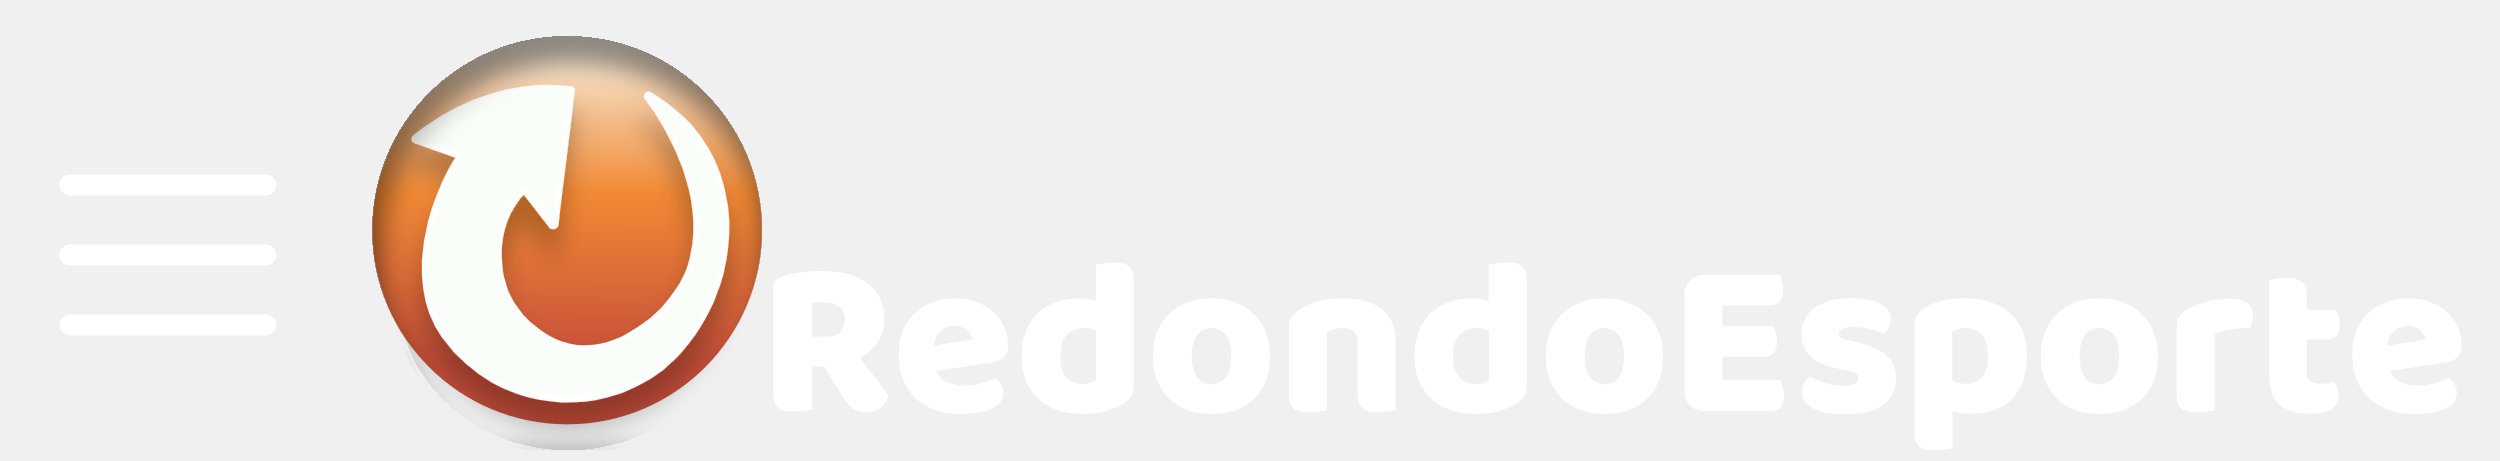
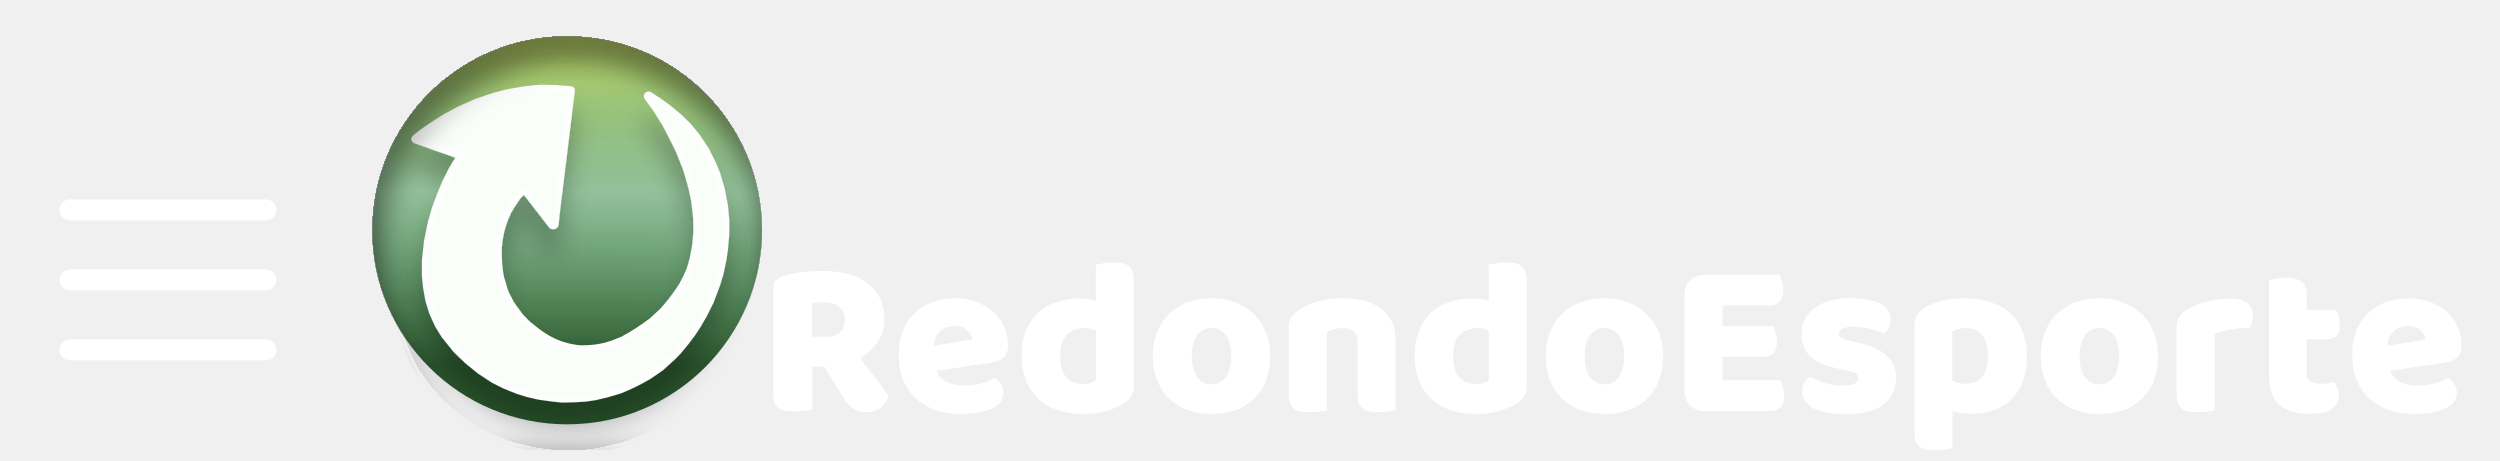
<svg xmlns="http://www.w3.org/2000/svg" width="402" height="74" viewBox="0 0 402 74" fill="none">
  <path d="M130.604 58.944V65.856C130.34 65.928 129.92 66 129.344 66.072C128.792 66.144 128.24 66.18 127.688 66.18C127.136 66.18 126.644 66.132 126.212 66.036C125.804 65.964 125.456 65.82 125.168 65.604C124.904 65.388 124.7 65.088 124.556 64.704C124.412 64.32 124.34 63.816 124.34 63.192V46.236C124.34 45.732 124.472 45.348 124.736 45.084C125.024 44.796 125.408 44.568 125.888 44.4C126.704 44.112 127.652 43.908 128.732 43.788C129.812 43.644 130.964 43.572 132.188 43.572C135.5 43.572 137.996 44.268 139.676 45.66C141.356 47.052 142.196 48.936 142.196 51.312C142.196 52.8 141.812 54.072 141.044 55.128C140.276 56.184 139.364 57 138.308 57.576C139.172 58.752 140.024 59.856 140.864 60.888C141.704 61.92 142.364 62.856 142.844 63.696C142.604 64.536 142.16 65.184 141.512 65.64C140.888 66.072 140.18 66.288 139.388 66.288C138.86 66.288 138.404 66.228 138.02 66.108C137.636 65.988 137.3 65.82 137.012 65.604C136.724 65.388 136.46 65.124 136.22 64.812C135.98 64.5 135.752 64.164 135.536 63.804L132.512 58.944H130.604ZM132.872 54.156C133.784 54.156 134.504 53.928 135.032 53.472C135.56 52.992 135.824 52.296 135.824 51.384C135.824 50.472 135.524 49.788 134.924 49.332C134.348 48.852 133.424 48.612 132.152 48.612C131.792 48.612 131.504 48.624 131.288 48.648C131.072 48.672 130.832 48.708 130.568 48.756V54.156H132.872ZM154.534 66.576C153.118 66.576 151.798 66.384 150.574 66C149.374 65.592 148.318 64.992 147.406 64.2C146.518 63.408 145.81 62.412 145.282 61.212C144.778 60.012 144.526 58.608 144.526 57C144.526 55.416 144.778 54.06 145.282 52.932C145.81 51.78 146.494 50.844 147.334 50.124C148.174 49.38 149.134 48.84 150.214 48.504C151.294 48.144 152.398 47.964 153.526 47.964C154.798 47.964 155.95 48.156 156.982 48.54C158.038 48.924 158.938 49.452 159.682 50.124C160.45 50.796 161.038 51.6 161.446 52.536C161.878 53.472 162.094 54.492 162.094 55.596C162.094 56.412 161.866 57.036 161.41 57.468C160.954 57.9 160.318 58.176 159.502 58.296L150.61 59.628C150.874 60.42 151.414 61.02 152.23 61.428C153.046 61.812 153.982 62.004 155.038 62.004C156.022 62.004 156.946 61.884 157.81 61.644C158.698 61.38 159.418 61.08 159.97 60.744C160.354 60.984 160.678 61.32 160.942 61.752C161.206 62.184 161.338 62.64 161.338 63.12C161.338 64.2 160.834 65.004 159.826 65.532C159.058 65.94 158.194 66.216 157.234 66.36C156.274 66.504 155.374 66.576 154.534 66.576ZM153.526 52.428C152.95 52.428 152.446 52.524 152.014 52.716C151.606 52.908 151.27 53.16 151.006 53.472C150.742 53.76 150.538 54.096 150.394 54.48C150.274 54.84 150.202 55.212 150.178 55.596L156.334 54.588C156.262 54.108 155.998 53.628 155.542 53.148C155.086 52.668 154.414 52.428 153.526 52.428ZM164.284 57.252C164.284 55.668 164.524 54.3 165.004 53.148C165.484 51.972 166.144 51 166.984 50.232C167.848 49.464 168.844 48.9 169.972 48.54C171.124 48.156 172.36 47.964 173.68 47.964C174.16 47.964 174.628 48.012 175.084 48.108C175.54 48.18 175.912 48.276 176.2 48.396V42.564C176.44 42.492 176.824 42.42 177.352 42.348C177.88 42.252 178.42 42.204 178.972 42.204C179.5 42.204 179.968 42.24 180.376 42.312C180.808 42.384 181.168 42.528 181.456 42.744C181.744 42.96 181.96 43.26 182.104 43.644C182.248 44.004 182.32 44.484 182.32 45.084V62.148C182.32 63.276 181.792 64.176 180.736 64.848C180.04 65.304 179.14 65.7 178.036 66.036C176.932 66.396 175.66 66.576 174.22 66.576C172.66 66.576 171.256 66.36 170.008 65.928C168.784 65.496 167.74 64.872 166.876 64.056C166.036 63.24 165.388 62.268 164.932 61.14C164.5 59.988 164.284 58.692 164.284 57.252ZM174.508 52.752C173.212 52.752 172.216 53.124 171.52 53.868C170.824 54.612 170.476 55.74 170.476 57.252C170.476 58.74 170.8 59.868 171.448 60.636C172.096 61.38 173.032 61.752 174.256 61.752C174.688 61.752 175.072 61.692 175.408 61.572C175.768 61.428 176.044 61.272 176.236 61.104V53.184C175.756 52.896 175.18 52.752 174.508 52.752ZM204.242 57.252C204.242 58.74 204.014 60.072 203.558 61.248C203.102 62.4 202.454 63.372 201.614 64.164C200.798 64.956 199.814 65.556 198.662 65.964C197.51 66.372 196.226 66.576 194.81 66.576C193.394 66.576 192.11 66.36 190.958 65.928C189.806 65.496 188.81 64.884 187.97 64.092C187.154 63.276 186.518 62.292 186.062 61.14C185.606 59.988 185.378 58.692 185.378 57.252C185.378 55.836 185.606 54.552 186.062 53.4C186.518 52.248 187.154 51.276 187.97 50.484C188.81 49.668 189.806 49.044 190.958 48.612C192.11 48.18 193.394 47.964 194.81 47.964C196.226 47.964 197.51 48.192 198.662 48.648C199.814 49.08 200.798 49.704 201.614 50.52C202.454 51.312 203.102 52.284 203.558 53.436C204.014 54.588 204.242 55.86 204.242 57.252ZM191.642 57.252C191.642 58.716 191.918 59.844 192.47 60.636C193.046 61.404 193.838 61.788 194.846 61.788C195.854 61.788 196.622 61.392 197.15 60.6C197.702 59.808 197.978 58.692 197.978 57.252C197.978 55.812 197.702 54.708 197.15 53.94C196.598 53.148 195.818 52.752 194.81 52.752C193.802 52.752 193.022 53.148 192.47 53.94C191.918 54.708 191.642 55.812 191.642 57.252ZM218.315 54.912C218.315 54.168 218.099 53.628 217.667 53.292C217.259 52.932 216.695 52.752 215.975 52.752C215.495 52.752 215.015 52.812 214.535 52.932C214.079 53.052 213.683 53.232 213.347 53.472V65.964C213.107 66.036 212.723 66.108 212.195 66.18C211.691 66.252 211.163 66.288 210.611 66.288C210.083 66.288 209.603 66.252 209.171 66.18C208.763 66.108 208.415 65.964 208.127 65.748C207.839 65.532 207.611 65.244 207.443 64.884C207.299 64.5 207.227 64.008 207.227 63.408V52.608C207.227 51.96 207.359 51.432 207.623 51.024C207.911 50.616 208.295 50.244 208.775 49.908C209.591 49.332 210.611 48.864 211.835 48.504C213.083 48.144 214.463 47.964 215.975 47.964C218.687 47.964 220.775 48.564 222.239 49.764C223.703 50.94 224.435 52.584 224.435 54.696V65.964C224.195 66.036 223.811 66.108 223.283 66.18C222.779 66.252 222.251 66.288 221.699 66.288C221.171 66.288 220.691 66.252 220.259 66.18C219.851 66.108 219.503 65.964 219.215 65.748C218.927 65.532 218.699 65.244 218.531 64.884C218.387 64.5 218.315 64.008 218.315 63.408V54.912ZM227.46 57.252C227.46 55.668 227.7 54.3 228.18 53.148C228.66 51.972 229.32 51 230.16 50.232C231.024 49.464 232.02 48.9 233.148 48.54C234.3 48.156 235.536 47.964 236.856 47.964C237.336 47.964 237.804 48.012 238.26 48.108C238.716 48.18 239.088 48.276 239.376 48.396V42.564C239.616 42.492 240 42.42 240.528 42.348C241.056 42.252 241.596 42.204 242.148 42.204C242.676 42.204 243.144 42.24 243.552 42.312C243.984 42.384 244.344 42.528 244.632 42.744C244.92 42.96 245.136 43.26 245.28 43.644C245.424 44.004 245.496 44.484 245.496 45.084V62.148C245.496 63.276 244.968 64.176 243.912 64.848C243.216 65.304 242.316 65.7 241.212 66.036C240.108 66.396 238.836 66.576 237.396 66.576C235.836 66.576 234.432 66.36 233.184 65.928C231.96 65.496 230.916 64.872 230.052 64.056C229.212 63.24 228.564 62.268 228.108 61.14C227.676 59.988 227.46 58.692 227.46 57.252ZM237.684 52.752C236.388 52.752 235.392 53.124 234.696 53.868C234 54.612 233.652 55.74 233.652 57.252C233.652 58.74 233.976 59.868 234.624 60.636C235.272 61.38 236.208 61.752 237.432 61.752C237.864 61.752 238.248 61.692 238.584 61.572C238.944 61.428 239.22 61.272 239.412 61.104V53.184C238.932 52.896 238.356 52.752 237.684 52.752ZM267.418 57.252C267.418 58.74 267.19 60.072 266.734 61.248C266.278 62.4 265.63 63.372 264.79 64.164C263.974 64.956 262.99 65.556 261.838 65.964C260.686 66.372 259.402 66.576 257.986 66.576C256.57 66.576 255.286 66.36 254.134 65.928C252.982 65.496 251.986 64.884 251.146 64.092C250.33 63.276 249.694 62.292 249.238 61.14C248.782 59.988 248.554 58.692 248.554 57.252C248.554 55.836 248.782 54.552 249.238 53.4C249.694 52.248 250.33 51.276 251.146 50.484C251.986 49.668 252.982 49.044 254.134 48.612C255.286 48.18 256.57 47.964 257.986 47.964C259.402 47.964 260.686 48.192 261.838 48.648C262.99 49.08 263.974 49.704 264.79 50.52C265.63 51.312 266.278 52.284 266.734 53.436C267.19 54.588 267.418 55.86 267.418 57.252ZM254.818 57.252C254.818 58.716 255.094 59.844 255.646 60.636C256.222 61.404 257.014 61.788 258.021 61.788C259.03 61.788 259.798 61.392 260.326 60.6C260.878 59.808 261.154 58.692 261.154 57.252C261.154 55.812 260.878 54.708 260.326 53.94C259.774 53.148 258.994 52.752 257.986 52.752C256.978 52.752 256.198 53.148 255.646 53.94C255.094 54.708 254.818 55.812 254.818 57.252ZM270.871 47.532C270.871 46.5 271.171 45.684 271.771 45.084C272.371 44.484 273.187 44.184 274.219 44.184H286.099C286.267 44.448 286.411 44.796 286.531 45.228C286.675 45.66 286.747 46.116 286.747 46.596C286.747 47.508 286.543 48.156 286.135 48.54C285.751 48.924 285.235 49.116 284.587 49.116H276.991V52.464H285.091C285.259 52.728 285.403 53.076 285.523 53.508C285.667 53.916 285.739 54.36 285.739 54.84C285.739 55.752 285.547 56.4 285.163 56.784C284.779 57.168 284.263 57.36 283.615 57.36H276.991V61.14H286.243C286.411 61.404 286.555 61.752 286.675 62.184C286.819 62.616 286.891 63.072 286.891 63.552C286.891 64.464 286.687 65.124 286.279 65.532C285.895 65.916 285.379 66.108 284.731 66.108H274.219C273.187 66.108 272.371 65.808 271.771 65.208C271.171 64.608 270.871 63.792 270.871 62.76V47.532ZM304.886 60.78C304.886 62.604 304.202 64.032 302.834 65.064C301.466 66.096 299.45 66.612 296.786 66.612C295.778 66.612 294.842 66.54 293.978 66.396C293.114 66.252 292.37 66.036 291.746 65.748C291.146 65.436 290.666 65.052 290.306 64.596C289.97 64.14 289.802 63.6 289.802 62.976C289.802 62.4 289.922 61.92 290.162 61.536C290.402 61.128 290.69 60.792 291.026 60.528C291.722 60.912 292.514 61.26 293.402 61.572C294.314 61.86 295.358 62.004 296.534 62.004C297.278 62.004 297.842 61.896 298.226 61.68C298.634 61.464 298.838 61.176 298.838 60.816C298.838 60.48 298.694 60.216 298.406 60.024C298.118 59.832 297.638 59.676 296.966 59.556L295.886 59.34C293.798 58.932 292.238 58.296 291.206 57.432C290.198 56.544 289.694 55.284 289.694 53.652C289.694 52.764 289.886 51.96 290.27 51.24C290.654 50.52 291.194 49.92 291.89 49.44C292.586 48.96 293.414 48.588 294.374 48.324C295.358 48.06 296.438 47.928 297.614 47.928C298.502 47.928 299.33 48 300.098 48.144C300.89 48.264 301.574 48.456 302.15 48.72C302.726 48.984 303.182 49.332 303.518 49.764C303.854 50.172 304.022 50.664 304.022 51.24C304.022 51.792 303.914 52.272 303.698 52.68C303.506 53.064 303.254 53.388 302.942 53.652C302.75 53.532 302.462 53.412 302.078 53.292C301.694 53.148 301.274 53.028 300.818 52.932C300.362 52.812 299.894 52.716 299.414 52.644C298.958 52.572 298.538 52.536 298.154 52.536C297.362 52.536 296.75 52.632 296.318 52.824C295.886 52.992 295.67 53.268 295.67 53.652C295.67 53.916 295.79 54.132 296.03 54.3C296.27 54.468 296.726 54.624 297.398 54.768L298.514 55.02C300.818 55.548 302.45 56.28 303.41 57.216C304.394 58.128 304.886 59.316 304.886 60.78ZM315.873 47.964C317.313 47.964 318.645 48.156 319.869 48.54C321.117 48.9 322.185 49.464 323.073 50.232C323.961 51 324.657 51.972 325.161 53.148C325.665 54.3 325.917 55.68 325.917 57.288C325.917 58.824 325.701 60.168 325.269 61.32C324.837 62.472 324.225 63.444 323.433 64.236C322.641 65.004 321.681 65.58 320.553 65.964C319.449 66.348 318.213 66.54 316.845 66.54C315.813 66.54 314.853 66.384 313.965 66.072V72.048C313.725 72.12 313.341 72.192 312.813 72.264C312.285 72.36 311.745 72.408 311.193 72.408C310.665 72.408 310.185 72.372 309.753 72.3C309.345 72.228 308.997 72.084 308.709 71.868C308.421 71.652 308.205 71.352 308.061 70.968C307.917 70.608 307.845 70.128 307.845 69.528V52.248C307.845 51.6 307.977 51.072 308.241 50.664C308.529 50.256 308.913 49.884 309.393 49.548C310.137 49.068 311.061 48.684 312.165 48.396C313.269 48.108 314.505 47.964 315.873 47.964ZM315.945 61.716C318.417 61.716 319.653 60.24 319.653 57.288C319.653 55.752 319.341 54.612 318.717 53.868C318.117 53.124 317.241 52.752 316.089 52.752C315.633 52.752 315.225 52.812 314.865 52.932C314.505 53.028 314.193 53.148 313.929 53.292V61.212C314.217 61.356 314.529 61.476 314.865 61.572C315.201 61.668 315.561 61.716 315.945 61.716ZM347.011 57.252C347.011 58.74 346.783 60.072 346.327 61.248C345.871 62.4 345.223 63.372 344.383 64.164C343.567 64.956 342.583 65.556 341.431 65.964C340.279 66.372 338.995 66.576 337.579 66.576C336.163 66.576 334.879 66.36 333.727 65.928C332.575 65.496 331.579 64.884 330.739 64.092C329.923 63.276 329.287 62.292 328.831 61.14C328.375 59.988 328.147 58.692 328.147 57.252C328.147 55.836 328.375 54.552 328.831 53.4C329.287 52.248 329.923 51.276 330.739 50.484C331.579 49.668 332.575 49.044 333.727 48.612C334.879 48.18 336.163 47.964 337.579 47.964C338.995 47.964 340.279 48.192 341.431 48.648C342.583 49.08 343.567 49.704 344.383 50.52C345.223 51.312 345.871 52.284 346.327 53.436C346.783 54.588 347.011 55.86 347.011 57.252ZM334.411 57.252C334.411 58.716 334.687 59.844 335.239 60.636C335.815 61.404 336.607 61.788 337.615 61.788C338.623 61.788 339.391 61.392 339.919 60.6C340.471 59.808 340.747 58.692 340.747 57.252C340.747 55.812 340.471 54.708 339.919 53.94C339.367 53.148 338.587 52.752 337.579 52.752C336.571 52.752 335.791 53.148 335.239 53.94C334.687 54.708 334.411 55.812 334.411 57.252ZM356.117 65.964C355.877 66.036 355.493 66.108 354.965 66.18C354.461 66.252 353.933 66.288 353.381 66.288C352.853 66.288 352.373 66.252 351.941 66.18C351.533 66.108 351.185 65.964 350.897 65.748C350.609 65.532 350.381 65.244 350.213 64.884C350.069 64.5 349.997 64.008 349.997 63.408V52.608C349.997 52.056 350.093 51.588 350.285 51.204C350.501 50.796 350.801 50.436 351.185 50.124C351.569 49.812 352.037 49.536 352.589 49.296C353.165 49.032 353.777 48.804 354.425 48.612C355.073 48.42 355.745 48.276 356.441 48.18C357.137 48.06 357.833 48 358.529 48C359.681 48 360.593 48.228 361.265 48.684C361.937 49.116 362.273 49.836 362.273 50.844C362.273 51.18 362.225 51.516 362.129 51.852C362.033 52.164 361.913 52.452 361.769 52.716C361.265 52.716 360.749 52.74 360.221 52.788C359.693 52.836 359.177 52.908 358.673 53.004C358.169 53.1 357.689 53.208 357.233 53.328C356.801 53.424 356.429 53.544 356.117 53.688V65.964ZM370.918 59.988C370.918 60.612 371.11 61.056 371.494 61.32C371.902 61.584 372.466 61.716 373.186 61.716C373.546 61.716 373.918 61.692 374.302 61.644C374.686 61.572 375.022 61.488 375.31 61.392C375.526 61.656 375.706 61.956 375.85 62.292C376.018 62.604 376.102 62.988 376.102 63.444C376.102 64.356 375.754 65.1 375.058 65.676C374.386 66.252 373.186 66.54 371.458 66.54C369.346 66.54 367.714 66.06 366.562 65.1C365.434 64.14 364.87 62.58 364.87 60.42V45.012C365.134 44.94 365.506 44.868 365.986 44.796C366.49 44.7 367.018 44.652 367.57 44.652C368.626 44.652 369.442 44.844 370.018 45.228C370.618 45.588 370.918 46.368 370.918 47.568V49.872H375.634C375.778 50.136 375.91 50.472 376.03 50.88C376.174 51.264 376.246 51.696 376.246 52.176C376.246 53.016 376.054 53.628 375.67 54.012C375.31 54.372 374.818 54.552 374.194 54.552H370.918V59.988ZM388.253 66.576C386.837 66.576 385.517 66.384 384.293 66C383.093 65.592 382.037 64.992 381.125 64.2C380.237 63.408 379.529 62.412 379.001 61.212C378.497 60.012 378.245 58.608 378.245 57C378.245 55.416 378.497 54.06 379.001 52.932C379.529 51.78 380.213 50.844 381.053 50.124C381.893 49.38 382.853 48.84 383.933 48.504C385.013 48.144 386.117 47.964 387.245 47.964C388.517 47.964 389.669 48.156 390.701 48.54C391.757 48.924 392.657 49.452 393.401 50.124C394.169 50.796 394.757 51.6 395.165 52.536C395.597 53.472 395.813 54.492 395.813 55.596C395.813 56.412 395.585 57.036 395.129 57.468C394.673 57.9 394.037 58.176 393.221 58.296L384.329 59.628C384.593 60.42 385.133 61.02 385.949 61.428C386.765 61.812 387.701 62.004 388.757 62.004C389.741 62.004 390.665 61.884 391.529 61.644C392.417 61.38 393.137 61.08 393.689 60.744C394.073 60.984 394.397 61.32 394.661 61.752C394.925 62.184 395.057 62.64 395.057 63.12C395.057 64.2 394.553 65.004 393.545 65.532C392.777 65.94 391.913 66.216 390.953 66.36C389.993 66.504 389.093 66.576 388.253 66.576ZM387.245 52.428C386.669 52.428 386.165 52.524 385.733 52.716C385.325 52.908 384.989 53.16 384.725 53.472C384.461 53.76 384.257 54.096 384.113 54.48C383.993 54.84 383.921 55.212 383.897 55.596L390.053 54.588C389.981 54.108 389.717 53.628 389.261 53.148C388.805 52.668 388.133 52.428 387.245 52.428Z" fill="white" />
-   <g filter="url(#filter0_i_46_10)">
-     <g filter="url(#filter1_i_46_10)">
-       <ellipse cx="91.201" cy="37.04" rx="31.317" ry="31.192" transform="rotate(-0.062665 91.2007 37.0401)" fill="url(#paint0_linear_46_10)" />
+   <g filter="url(#filter0_i_102_7)">
+     <g filter="url(#filter1_i_102_7)">
+       <ellipse cx="91.201" cy="37.04" rx="31.317" ry="31.192" transform="rotate(-0.062665 91.2007 37.0401)" fill="url(#paint0_linear_102_7)" />
    </g>
-     <g filter="url(#filter2_d_46_10)">
-       <path d="M91.941 14.482L91.921 14.666L91.897 14.889L91.855 15.228L91.815 15.549L91.788 15.769L91.784 15.806L91.765 15.957L91.549 17.71L91.405 18.882L91.192 20.61L91.025 21.963L90.828 23.56L90.638 25.107L90.446 26.662L90.252 28.238L90.062 29.785L89.87 31.342L89.677 32.907L89.487 34.454L89.41 35.259L89.334 36.063C89.277 36.382 88.867 36.482 88.669 36.225L84.519 30.855C84.412 30.717 84.212 30.693 84.076 30.802L83.925 30.922C83.86 30.974 83.804 31.036 83.759 31.106C83.714 31.176 83.657 31.238 83.592 31.29L83.536 31.335C83.474 31.385 83.416 31.441 83.364 31.502L83.181 31.72L82.846 32.192L82.299 33.035L81.74 33.99L81.581 34.334C81.241 35.071 80.96 35.834 80.743 36.615C80.523 37.402 80.368 38.205 80.279 39.017L80.179 39.917L80.19 40.932C80.202 42.137 80.313 43.34 80.521 44.528L81.183 46.746L81.284 46.993C81.425 47.34 81.591 47.675 81.782 47.997L82.157 48.715L82.593 49.384L83.728 50.92L84.849 52.059L86.198 53.137C86.826 53.638 87.496 54.084 88.201 54.47L88.333 54.542C88.998 54.907 89.696 55.208 90.417 55.444C91.079 55.66 91.759 55.82 92.448 55.921L92.918 55.99L93.765 56.026L94.629 55.991C95.304 55.964 95.977 55.884 96.64 55.752C97.442 55.593 98.228 55.359 98.986 55.054L100.16 54.581C101.724 53.737 103.222 52.776 104.641 51.706L104.798 51.588L106.563 49.974L107.089 49.362C108.038 48.258 108.904 47.086 109.682 45.855L110.402 44.466L110.935 43.226L111.394 41.639L111.814 39.37L111.998 37.188L111.958 34.982L111.644 32.181L111.193 30.099L110.33 27.125L109.219 24.35L108.296 22.442L106.986 19.928L105.54 17.624L104.505 16.212L104.078 15.639C103.898 15.398 104.185 15.087 104.442 15.245L105.974 16.26L107.444 17.324L109.312 18.884L110.795 20.344L112.191 22.078L113.55 24.146L114.573 26.178L115.335 28.011L116.034 30.403L116.573 33.228L116.775 35.509L116.765 37.653L116.557 40.058L116.322 41.67L115.84 43.988L115.307 45.736L114.265 48.502L113.247 50.536L112.266 52.235L111.446 53.501L110.315 55.014L109.073 56.516L108.116 57.484L106.288 59.147L104.386 60.463L104.176 60.585C102.743 61.422 101.25 62.154 99.709 62.774L97.482 63.434L95.678 63.858L94.123 64.083L92.468 64.184L90.365 64.236L88.796 64.065L86.73 63.782L84.85 63.35L83.207 62.832L81.252 62.053L79.372 61.114L77.205 59.691L75.174 58.057L73.33 56.275L71.435 53.922L70.425 52.287L69.514 50.268L68.927 48.397L68.539 46.266L68.35 44.382L68.347 41.841L68.679 38.828L69.297 35.791L69.942 33.546L70.748 31.376L71.666 29.218L72.535 27.507L73.442 25.968L73.957 25.173C73.976 25.144 73.974 25.107 73.953 25.081C73.943 25.069 73.931 25.061 73.917 25.056L72.083 24.408L66.782 22.563C66.618 22.506 66.581 22.292 66.717 22.184L66.779 22.134L67.587 21.489L68.88 20.558L70.285 19.639L71.566 18.819L73.855 17.601L76.479 16.421L79.365 15.438L81.642 14.84L84.068 14.428L86.022 14.19L86.992 14.127L87.391 14.114L87.874 14.134L88.125 14.138L88.349 14.162L88.653 14.152C88.716 14.15 88.778 14.153 88.841 14.16C88.927 14.169 89.015 14.17 89.102 14.162L89.114 14.161C89.209 14.153 89.305 14.154 89.4 14.164L89.481 14.173L89.705 14.198L90.153 14.247L90.531 14.251L91.112 14.295L91.448 14.332L91.856 14.377C91.882 14.379 91.905 14.392 91.921 14.412C91.937 14.432 91.944 14.457 91.941 14.482Z" fill="#F9FEF9" />
-       <path d="M87.391 14.114L86.992 14.127L86.022 14.19L84.068 14.428L81.642 14.84L79.365 15.438L76.479 16.421L73.855 17.601L71.566 18.819L70.285 19.639L68.88 20.558L67.587 21.489L66.779 22.134L66.717 22.184V22.184C66.581 22.292 66.618 22.506 66.782 22.563L72.083 24.408L73.917 25.056C73.931 25.061 73.943 25.069 73.953 25.081V25.081C73.974 25.107 73.976 25.144 73.957 25.173L73.442 25.968L72.535 27.507L71.666 29.218L70.748 31.376L69.942 33.546L69.297 35.791L68.679 38.828L68.347 41.841L68.35 44.382L68.539 46.266L68.927 48.397L69.514 50.268L70.425 52.287L71.435 53.922L73.33 56.275L75.174 58.057L77.205 59.691L79.372 61.114L81.252 62.053L83.207 62.832L84.85 63.35L86.73 63.782L88.796 64.065L90.365 64.236L92.468 64.184L94.123 64.083L95.678 63.858L97.482 63.434L99.709 62.774V62.774C101.25 62.154 102.743 61.422 104.176 60.585L104.386 60.463L106.288 59.147L108.116 57.484L109.073 56.516L110.315 55.014L111.446 53.501L112.266 52.235L113.247 50.536L114.265 48.502L115.307 45.736L115.84 43.988L116.322 41.67L116.557 40.058L116.765 37.653L116.775 35.509L116.573 33.228L116.034 30.403L115.335 28.011L114.573 26.178L113.55 24.146L112.191 22.078L110.795 20.344L109.312 18.884L107.444 17.324L105.974 16.26L104.442 15.245V15.245C104.185 15.087 103.898 15.398 104.078 15.639L104.505 16.212L105.54 17.624L106.986 19.928L108.296 22.442L109.219 24.35L110.33 27.125L111.193 30.099L111.644 32.181L111.958 34.982L111.998 37.188L111.814 39.37L111.394 41.639L110.935 43.226L110.402 44.466L109.682 45.855V45.855C108.904 47.086 108.038 48.258 107.089 49.362L106.563 49.974L104.798 51.588L104.641 51.706C103.222 52.776 101.724 53.737 100.16 54.581V54.581L98.986 55.054C98.228 55.359 97.442 55.593 96.64 55.752V55.752C95.977 55.884 95.304 55.964 94.629 55.991L93.765 56.026L92.918 55.99L92.448 55.921C91.759 55.82 91.079 55.66 90.417 55.444V55.444C89.696 55.208 88.998 54.907 88.333 54.542L88.201 54.47C87.496 54.084 86.826 53.638 86.198 53.137L84.849 52.059L83.728 50.92L82.593 49.384L82.157 48.715L81.782 47.997V47.997C81.591 47.675 81.425 47.34 81.284 46.993L81.183 46.746L80.521 44.528V44.528C80.313 43.34 80.202 42.137 80.19 40.932L80.179 39.917L80.279 39.017C80.368 38.205 80.523 37.402 80.743 36.615V36.615C80.96 35.834 81.241 35.071 81.581 34.334L81.74 33.99L82.299 33.035L82.846 32.192L83.181 31.72L83.364 31.502C83.416 31.441 83.474 31.385 83.536 31.335L83.592 31.29C83.657 31.238 83.714 31.176 83.759 31.106V31.106C83.804 31.036 83.86 30.974 83.925 30.922L84.076 30.802V30.802C84.212 30.693 84.412 30.717 84.519 30.855L88.669 36.225C88.867 36.482 89.277 36.382 89.334 36.063V36.063L89.41 35.259L89.487 34.454L89.677 32.907L89.87 31.342L90.062 29.785L90.252 28.238L90.446 26.662L90.638 25.107L90.828 23.56L91.025 21.963L91.192 20.61M87.391 14.114L87.874 14.134L88.125 14.138L88.349 14.162M87.391 14.114L88.349 14.162M88.349 14.162L88.653 14.152C88.716 14.15 88.778 14.153 88.841 14.16V14.16C88.927 14.169 89.015 14.17 89.102 14.162L89.114 14.161C89.209 14.153 89.305 14.154 89.4 14.164L89.481 14.173L89.705 14.198L90.153 14.247L90.531 14.251L91.112 14.295L91.448 14.332L91.856 14.377C91.882 14.379 91.905 14.392 91.921 14.412V14.412C91.937 14.432 91.944 14.457 91.941 14.482L91.921 14.666L91.897 14.889L91.855 15.228L91.815 15.549L91.788 15.769L91.784 15.806L91.765 15.957L91.549 17.71L91.405 18.882L91.192 20.61M91.231 20.406L91.192 20.61" stroke="#FEFEFE" />
+     <g filter="url(#filter2_d_102_7)">
+       <path d="M91.941 14.482L91.921 14.666L91.897 14.889L91.855 15.228L91.815 15.549L91.788 15.769L91.784 15.806L91.765 15.957L91.549 17.71L91.405 18.882L91.192 20.61L91.025 21.963L90.828 23.56L90.638 25.107L90.446 26.662L90.252 28.238L90.062 29.785L89.87 31.342L89.677 32.907L89.486 34.454L89.41 35.259L89.334 36.063C89.277 36.382 88.867 36.482 88.669 36.225L84.519 30.855C84.412 30.717 84.212 30.693 84.076 30.802L83.925 30.922C83.86 30.974 83.804 31.036 83.759 31.106C83.714 31.176 83.657 31.238 83.592 31.29L83.536 31.335C83.473 31.385 83.416 31.441 83.364 31.502L83.181 31.72L82.846 32.192L82.299 33.035L81.74 33.99L81.581 34.334C81.241 35.071 80.96 35.834 80.743 36.615C80.523 37.402 80.368 38.205 80.279 39.017L80.179 39.917L80.19 40.932C80.202 42.137 80.313 43.34 80.521 44.528L81.183 46.746L81.284 46.993C81.425 47.34 81.591 47.675 81.782 47.997L82.157 48.715L82.593 49.384L83.727 50.92L84.849 52.059L86.198 53.137C86.826 53.638 87.496 54.084 88.201 54.47L88.333 54.542C88.998 54.907 89.696 55.208 90.417 55.444C91.079 55.66 91.759 55.82 92.448 55.921L92.918 55.99L93.764 56.026L94.628 55.991C95.304 55.964 95.977 55.884 96.64 55.752C97.442 55.593 98.227 55.359 98.986 55.054L100.16 54.581C101.724 53.737 103.222 52.776 104.641 51.706L104.798 51.588L106.563 49.974L107.089 49.362C108.038 48.258 108.904 47.086 109.682 45.855L110.402 44.466L110.935 43.226L111.394 41.639L111.814 39.37L111.998 37.188L111.958 34.982L111.643 32.181L111.193 30.099L110.33 27.125L109.219 24.35L108.296 22.442L106.986 19.928L105.54 17.624L104.505 16.212L104.078 15.639C103.898 15.398 104.185 15.087 104.442 15.245L105.974 16.26L107.443 17.324L109.312 18.884L110.795 20.344L112.191 22.078L113.55 24.146L114.573 26.178L115.334 28.011L116.034 30.403L116.573 33.228L116.775 35.509L116.765 37.653L116.557 40.058L116.322 41.67L115.84 43.988L115.307 45.736L114.265 48.502L113.247 50.536L112.266 52.235L111.446 53.501L110.315 55.014L109.073 56.516L108.116 57.484L106.288 59.147L104.386 60.463L104.176 60.585C102.743 61.422 101.25 62.154 99.709 62.774L97.482 63.434L95.678 63.858L94.123 64.083L92.468 64.184L90.365 64.236L88.796 64.065L86.73 63.782L84.85 63.35L83.207 62.832L81.252 62.053L79.372 61.114L77.205 59.691L75.174 58.057L73.33 56.275L71.435 53.922L70.425 52.287L69.514 50.268L68.927 48.397L68.539 46.266L68.35 44.382L68.346 41.841L68.679 38.828L69.297 35.791L69.942 33.546L70.748 31.376L71.666 29.218L72.535 27.507L73.442 25.968L73.957 25.173C73.976 25.144 73.974 25.107 73.953 25.081C73.943 25.069 73.931 25.061 73.917 25.056L72.083 24.408L66.782 22.563C66.618 22.506 66.581 22.292 66.717 22.184L66.779 22.134L67.587 21.489L68.88 20.558L70.285 19.639L71.566 18.819L73.855 17.601L76.479 16.421L79.365 15.438L81.642 14.84L84.068 14.428L86.022 14.19L86.992 14.127L87.39 14.114L87.874 14.134L88.125 14.138L88.349 14.162L88.653 14.152C88.716 14.15 88.778 14.153 88.841 14.16C88.927 14.169 89.015 14.17 89.102 14.162L89.114 14.161C89.209 14.153 89.305 14.154 89.4 14.164L89.481 14.173L89.705 14.198L90.153 14.247L90.531 14.251L91.112 14.295L91.448 14.332L91.856 14.377C91.882 14.379 91.905 14.392 91.921 14.412C91.937 14.432 91.944 14.457 91.941 14.482Z" fill="#F9FEF9" />
+       <path d="M87.39 14.114L86.992 14.127L86.022 14.19L84.068 14.428L81.642 14.84L79.365 15.438L76.479 16.421L73.855 17.601L71.566 18.819L70.285 19.639L68.88 20.558L67.587 21.489L66.779 22.134L66.717 22.184V22.184C66.581 22.292 66.618 22.506 66.782 22.563L72.083 24.408L73.917 25.056C73.931 25.061 73.943 25.069 73.953 25.081V25.081C73.974 25.107 73.976 25.144 73.957 25.173L73.442 25.968L72.535 27.507L71.666 29.218L70.748 31.376L69.942 33.546L69.297 35.791L68.679 38.828L68.346 41.841L68.35 44.382L68.539 46.266L68.927 48.397L69.514 50.268L70.425 52.287L71.435 53.922L73.33 56.275L75.174 58.057L77.205 59.691L79.372 61.114L81.252 62.053L83.207 62.832L84.85 63.35L86.73 63.782L88.796 64.065L90.365 64.236L92.468 64.184L94.123 64.083L95.678 63.858L97.482 63.434L99.709 62.774V62.774C101.25 62.154 102.743 61.422 104.176 60.585L104.386 60.463L106.288 59.147L108.116 57.484L109.073 56.516L110.315 55.014L111.446 53.501L112.266 52.235L113.247 50.536L114.265 48.502L115.307 45.736L115.84 43.988L116.322 41.67L116.557 40.058L116.765 37.653L116.775 35.509L116.573 33.228L116.034 30.403L115.334 28.011L114.573 26.178L113.55 24.146L112.191 22.078L110.795 20.344L109.312 18.884L107.443 17.324L105.974 16.26L104.442 15.245V15.245C104.185 15.087 103.898 15.398 104.078 15.639L104.505 16.212L105.54 17.624L106.986 19.928L108.296 22.442L109.219 24.35L110.33 27.125L111.193 30.099L111.643 32.181L111.958 34.982L111.998 37.188L111.814 39.37L111.394 41.639L110.935 43.226L110.402 44.466L109.682 45.855V45.855C108.904 47.086 108.038 48.258 107.089 49.362L106.563 49.974L104.798 51.588L104.641 51.706C103.222 52.776 101.724 53.737 100.16 54.581V54.581L98.986 55.054C98.227 55.359 97.442 55.593 96.64 55.752V55.752C95.977 55.884 95.304 55.964 94.628 55.991L93.764 56.026L92.918 55.99L92.448 55.921C91.759 55.82 91.079 55.66 90.417 55.444V55.444C89.696 55.208 88.998 54.907 88.333 54.542L88.201 54.47C87.496 54.084 86.826 53.638 86.198 53.137L84.849 52.059L83.727 50.92L82.593 49.384L82.157 48.715L81.782 47.997V47.997C81.591 47.675 81.425 47.34 81.284 46.993L81.183 46.746L80.521 44.528V44.528C80.313 43.34 80.202 42.137 80.19 40.932L80.179 39.917L80.279 39.017C80.368 38.205 80.523 37.402 80.743 36.615V36.615C80.96 35.834 81.241 35.071 81.581 34.334L81.74 33.99L82.299 33.035L82.846 32.192L83.181 31.72L83.364 31.502C83.416 31.441 83.473 31.385 83.536 31.335L83.592 31.29C83.657 31.238 83.714 31.176 83.759 31.106V31.106C83.804 31.036 83.86 30.974 83.925 30.922L84.076 30.802V30.802C84.212 30.693 84.412 30.717 84.519 30.855L88.669 36.225C88.867 36.482 89.277 36.382 89.334 36.063V36.063L89.41 35.259L89.486 34.454L89.677 32.907L89.87 31.342L90.062 29.785L90.252 28.238L90.446 26.662L90.638 25.107L90.828 23.56L91.025 21.963L91.192 20.61M87.39 14.114L87.874 14.134L88.125 14.138L88.349 14.162M87.39 14.114L88.349 14.162M88.349 14.162L88.653 14.152C88.716 14.15 88.778 14.153 88.841 14.16V14.16C88.927 14.169 89.015 14.17 89.102 14.162L89.114 14.161C89.209 14.153 89.305 14.154 89.4 14.164L89.481 14.173L89.705 14.198L90.153 14.247L90.531 14.251L91.112 14.295L91.448 14.332L91.856 14.377C91.882 14.379 91.905 14.392 91.921 14.412V14.412C91.937 14.432 91.944 14.457 91.941 14.482L91.921 14.666L91.897 14.889L91.855 15.228L91.815 15.549L91.788 15.769L91.784 15.806L91.765 15.957L91.549 17.71L91.405 18.882L91.192 20.61M91.231 20.406L91.192 20.61" stroke="#FEFEFE" />
    </g>
  </g>
-   <path fill-rule="evenodd" clip-rule="evenodd" d="M44.438 41C44.438 40.068 43.682 39.312 42.75 39.312H11.25C10.318 39.312 9.562 40.068 9.562 41C9.562 41.932 10.318 42.688 11.25 42.688H42.75C43.682 42.688 44.438 41.932 44.438 41Z" fill="white" />
-   <path fill-rule="evenodd" clip-rule="evenodd" d="M44.438 29.75C44.438 28.818 43.682 28.062 42.75 28.062H11.25C10.318 28.062 9.562 28.818 9.562 29.75C9.562 30.682 10.318 31.438 11.25 31.438H42.75C43.682 31.438 44.438 30.682 44.438 29.75Z" fill="white" />
-   <path fill-rule="evenodd" clip-rule="evenodd" d="M44.438 52.25C44.438 51.318 43.682 50.562 42.75 50.562H11.25C10.318 50.562 9.562 51.318 9.562 52.25C9.562 53.182 10.318 53.938 11.25 53.938H42.75C43.682 53.938 44.438 53.182 44.438 52.25Z" fill="white" />
+   <path fill-rule="evenodd" clip-rule="evenodd" d="M44.438 45C44.438 44.068 43.682 43.312 42.75 43.312H11.25C10.318 43.312 9.562 44.068 9.562 45C9.562 45.932 10.318 46.688 11.25 46.688H42.75C43.682 46.688 44.438 45.932 44.438 45Z" fill="white" />
+   <path fill-rule="evenodd" clip-rule="evenodd" d="M44.438 33.75C44.438 32.818 43.682 32.062 42.75 32.062H11.25C10.318 32.062 9.562 32.818 9.562 33.75C9.562 34.682 10.318 35.438 11.25 35.438H42.75C43.682 35.438 44.438 34.682 44.438 33.75Z" fill="white" />
+   <path fill-rule="evenodd" clip-rule="evenodd" d="M44.438 56.25C44.438 55.318 43.682 54.562 42.75 54.562H11.25C10.318 54.562 9.562 55.318 9.562 56.25C9.562 57.182 10.318 57.938 11.25 57.938H42.75C43.682 57.938 44.438 57.182 44.438 56.25Z" fill="white" />
  <defs>
-     <filter id="filter0_i_46_10" x="59.883" y="5.849" width="64.634" height="66.383" filterUnits="userSpaceOnUse" color-interpolation-filters="sRGB">
+     <filter id="filter0_i_102_7" x="59.883" y="5.849" width="64.635" height="66.383" filterUnits="userSpaceOnUse" color-interpolation-filters="sRGB">
      <feFlood flood-opacity="0" result="BackgroundImageFix" />
      <feBlend mode="normal" in="SourceGraphic" in2="BackgroundImageFix" result="shape" />
      <feColorMatrix in="SourceAlpha" type="matrix" values="0 0 0 0 0 0 0 0 0 0 0 0 0 0 0 0 0 0 127 0" result="hardAlpha" />
      <feOffset dx="2" dy="4" />
      <feGaussianBlur stdDeviation="2" />
      <feComposite in2="hardAlpha" operator="arithmetic" k2="-1" k3="1" />
      <feColorMatrix type="matrix" values="0 0 0 0 0 0 0 0 0 0 0 0 0 0 0 0 0 0 0.25 0" />
-       <feBlend mode="normal" in2="shape" result="effect1_innerShadow_46_10" />
+       <feBlend mode="normal" in2="shape" result="effect1_innerShadow_102_7" />
    </filter>
-     <filter id="filter1_i_46_10" x="59.883" y="5.849" width="62.634" height="66.383" filterUnits="userSpaceOnUse" color-interpolation-filters="sRGB">
+     <filter id="filter1_i_102_7" x="59.883" y="5.849" width="62.635" height="66.383" filterUnits="userSpaceOnUse" color-interpolation-filters="sRGB">
      <feFlood flood-opacity="0" result="BackgroundImageFix" />
      <feBlend mode="normal" in="SourceGraphic" in2="BackgroundImageFix" result="shape" />
      <feColorMatrix in="SourceAlpha" type="matrix" values="0 0 0 0 0 0 0 0 0 0 0 0 0 0 0 0 0 0 127 0" result="hardAlpha" />
      <feOffset dy="4" />
      <feGaussianBlur stdDeviation="2" />
      <feComposite in2="hardAlpha" operator="arithmetic" k2="-1" k3="1" />
      <feColorMatrix type="matrix" values="0 0 0 0 0 0 0 0 0 0 0 0 0 0 0 0 0 0 0.25 0" />
-       <feBlend mode="normal" in2="shape" result="effect1_innerShadow_46_10" />
+       <feBlend mode="normal" in2="shape" result="effect1_innerShadow_102_7" />
    </filter>
-     <filter id="filter2_d_46_10" x="62.133" y="13.614" width="59.143" height="59.121" filterUnits="userSpaceOnUse" color-interpolation-filters="sRGB">
+     <filter id="filter2_d_102_7" x="62.133" y="13.614" width="59.143" height="59.121" filterUnits="userSpaceOnUse" color-interpolation-filters="sRGB">
      <feFlood flood-opacity="0" result="BackgroundImageFix" />
      <feColorMatrix in="SourceAlpha" type="matrix" values="0 0 0 0 0 0 0 0 0 0 0 0 0 0 0 0 0 0 127 0" result="hardAlpha" />
      <feOffset dy="4" />
      <feGaussianBlur stdDeviation="2" />
      <feComposite in2="hardAlpha" operator="out" />
      <feColorMatrix type="matrix" values="0 0 0 0 0 0 0 0 0 0 0 0 0 0 0 0 0 0 0.25 0" />
-       <feBlend mode="normal" in2="BackgroundImageFix" result="effect1_dropShadow_46_10" />
-       <feBlend mode="normal" in="SourceGraphic" in2="effect1_dropShadow_46_10" result="shape" />
+       <feBlend mode="normal" in2="BackgroundImageFix" result="effect1_dropShadow_102_7" />
+       <feBlend mode="normal" in="SourceGraphic" in2="effect1_dropShadow_102_7" result="shape" />
    </filter>
-     <linearGradient id="paint0_linear_46_10" x1="91.758" y1="5.849" x2="91.351" y2="68.402" gradientUnits="userSpaceOnUse">
-       <stop stop-color="#F7F4E8" />
-       <stop offset="0.401" stop-color="#F28A35" />
-       <stop offset="0.844" stop-color="#C44D39" />
+     <linearGradient id="paint0_linear_102_7" x1="91.758" y1="5.849" x2="91.351" y2="68.402" gradientUnits="userSpaceOnUse">
+       <stop stop-color="#C1D866" />
+       <stop offset="0.401" stop-color="#328F41" stop-opacity="0.489" />
+       <stop offset="0.844" stop-color="#2A552C" />
    </linearGradient>
  </defs>
</svg>
